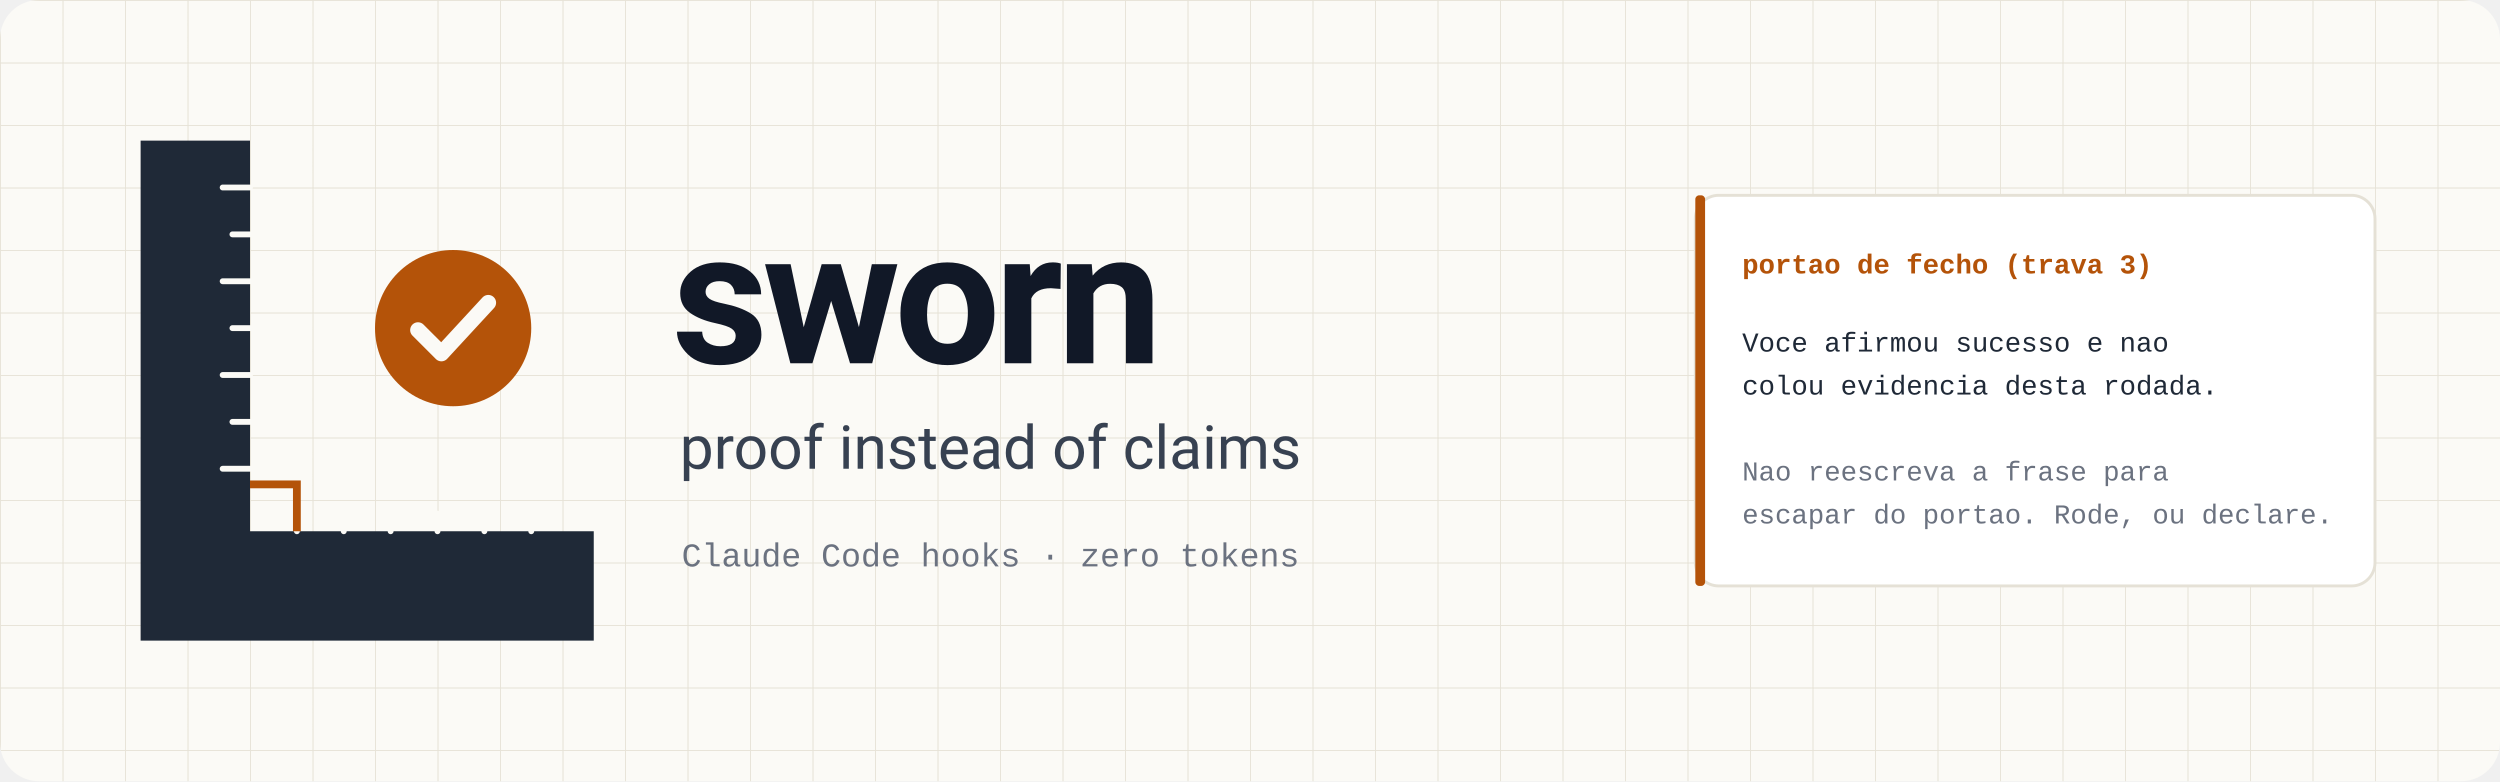
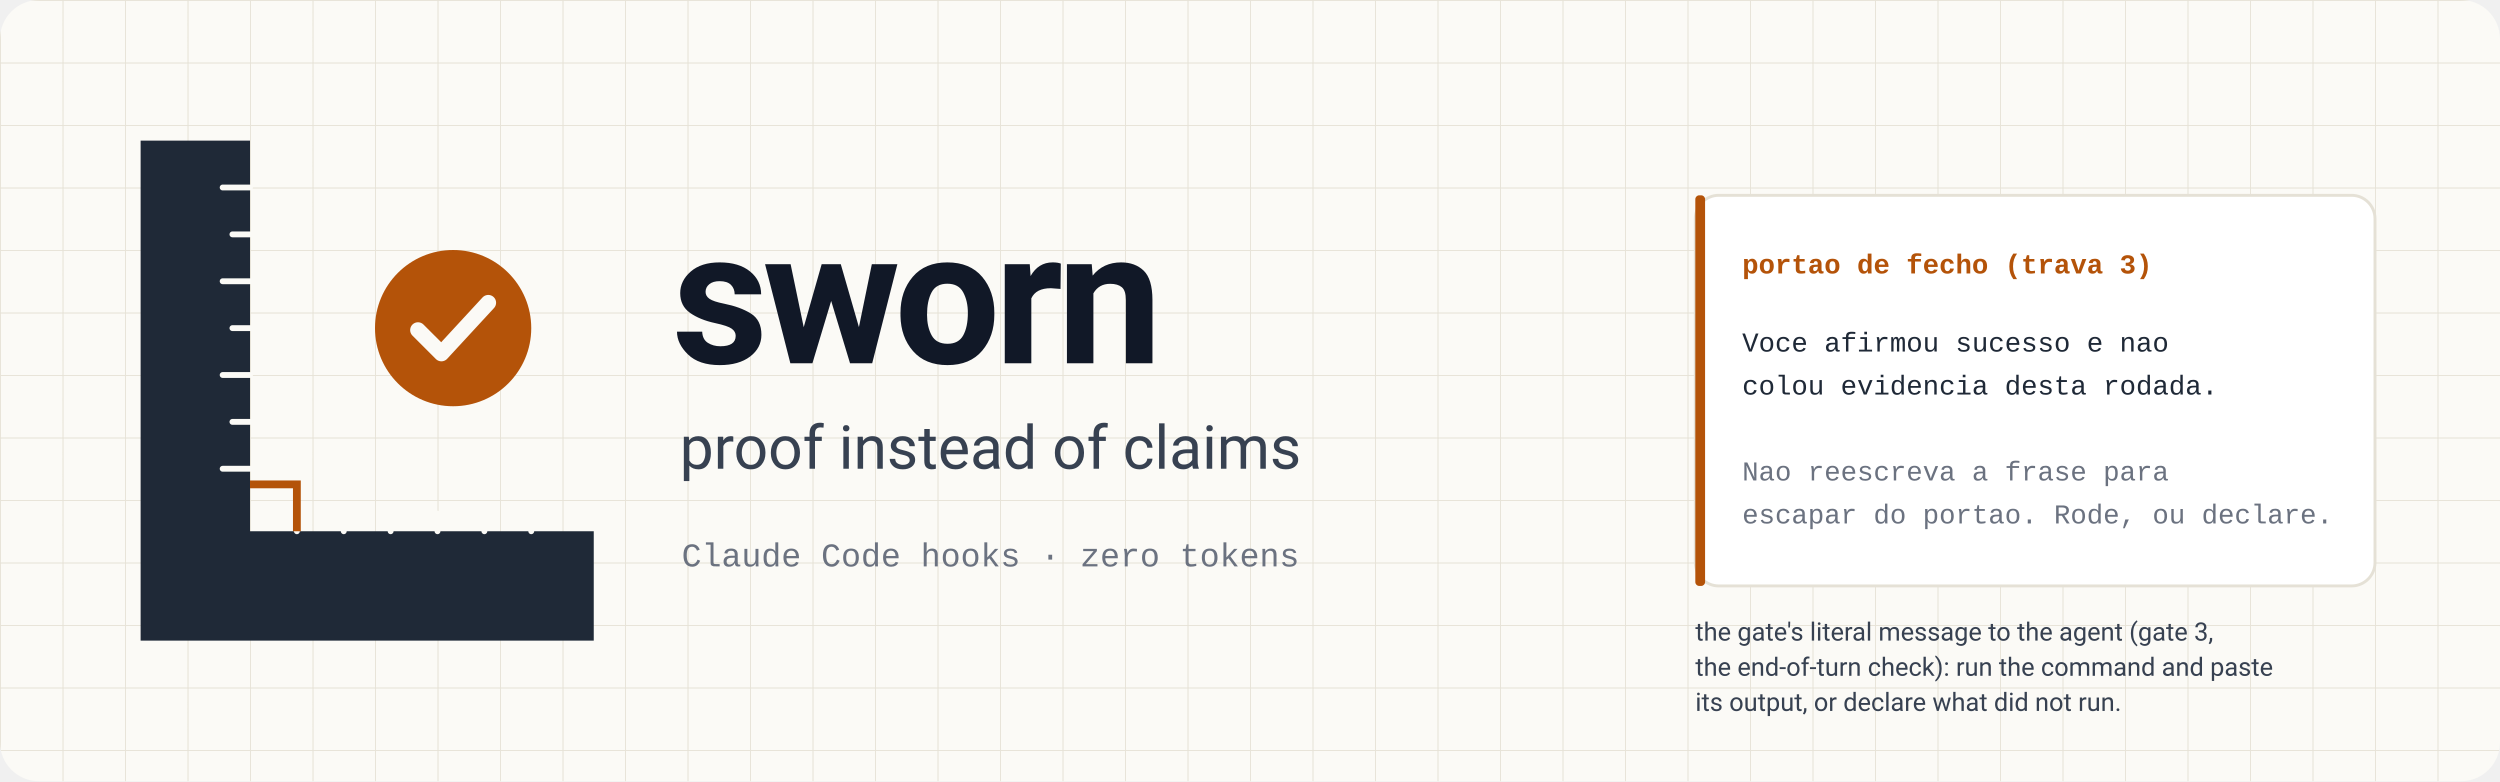
<svg xmlns="http://www.w3.org/2000/svg" width="1280" height="400" viewBox="0 0 1280 400" role="img" aria-labelledby="titulo desc">
  <defs>
    <pattern id="grade" width="32" height="32" patternUnits="userSpaceOnUse">
      <path d="M32 0H0V32" fill="none" stroke="#E7E3D8" stroke-width="1" />
    </pattern>
  </defs>
  <rect width="1280" height="400" rx="20" fill="#FBFAF6" />
  <rect width="1280" height="400" rx="20" fill="url(#grade)" />
  <g transform="translate(72 72)">
    <path d="M0 0H56V200H232V256H0Z" fill="#1F2937" />
    <g stroke="#FBFAF6" stroke-width="3" stroke-linecap="round">
      <path d="M56 24h-14M56 48h-9M56 72h-14M56 96h-9M56 120h-14M56 144h-9M56 168h-14" />
      <path d="M80 200v-14M104 200v-9M128 200v-14M152 200v-9M176 200v-14M200 200v-9" />
    </g>
    <path d="M56 176H80V200" fill="none" stroke="#B45309" stroke-width="4" />
    <circle cx="160" cy="96" r="40" fill="#B45309" />
    <path d="M142 97l12 12l24-26" fill="none" stroke="#FBFAF6" stroke-width="8" stroke-linecap="round" stroke-linejoin="round" />
  </g>
  <g font-family="'Segoe UI', system-ui, -apple-system, Roboto, 'Helvetica Neue', Arial, sans-serif">
    <text x="344" y="186" font-size="96" font-weight="700" letter-spacing="-3" fill="#111827">sworn</text>
    <text x="348" y="240" font-size="31" fill="#374151">proof instead of claims</text>
  </g>
  <text x="349" y="290" font-family="ui-monospace, SFMono-Regular, Menlo, Consolas, 'Liberation Mono', monospace" font-size="17" fill="#6B7280">Claude Code hooks · zero tokens</text>
  <g transform="translate(868 100)">
    <rect width="348" height="200" rx="12" fill="#FFFFFF" stroke="#E5E1D6" stroke-width="1.5" />
    <rect x="0" y="0" width="5" height="200" rx="2" fill="#B45309" />
    <g font-family="ui-monospace, SFMono-Regular, Menlo, Consolas, 'Liberation Mono', monospace" font-size="14">
      <text x="24" y="40" fill="#B45309" font-weight="700">portao de fecho (trava 3)</text>
      <text x="24" y="80" fill="#1F2937">Voce afirmou sucesso e nao</text>
      <text x="24" y="102" fill="#1F2937">colou evidencia desta rodada.</text>
      <text x="24" y="146" fill="#6B7280">Nao reescreva a frase para</text>
      <text x="24" y="168" fill="#6B7280">escapar do portao. Rode, ou declare.</text>
    </g>
+     <text x="0" y="228" font-family="'Segoe UI', system-ui, -apple-system, Roboto, 'Helvetica Neue', Arial, sans-serif" font-size="13" fill="#374151">
+       <tspan x="0">the gate's literal message to the agent (gate 3,</tspan>
+       <tspan x="0" dy="18">the end-of-turn check): run the command and paste</tspan>
+       <tspan x="0" dy="18">its output, or declare what did not run.</tspan>
+     </text>
  </g>
</svg>
